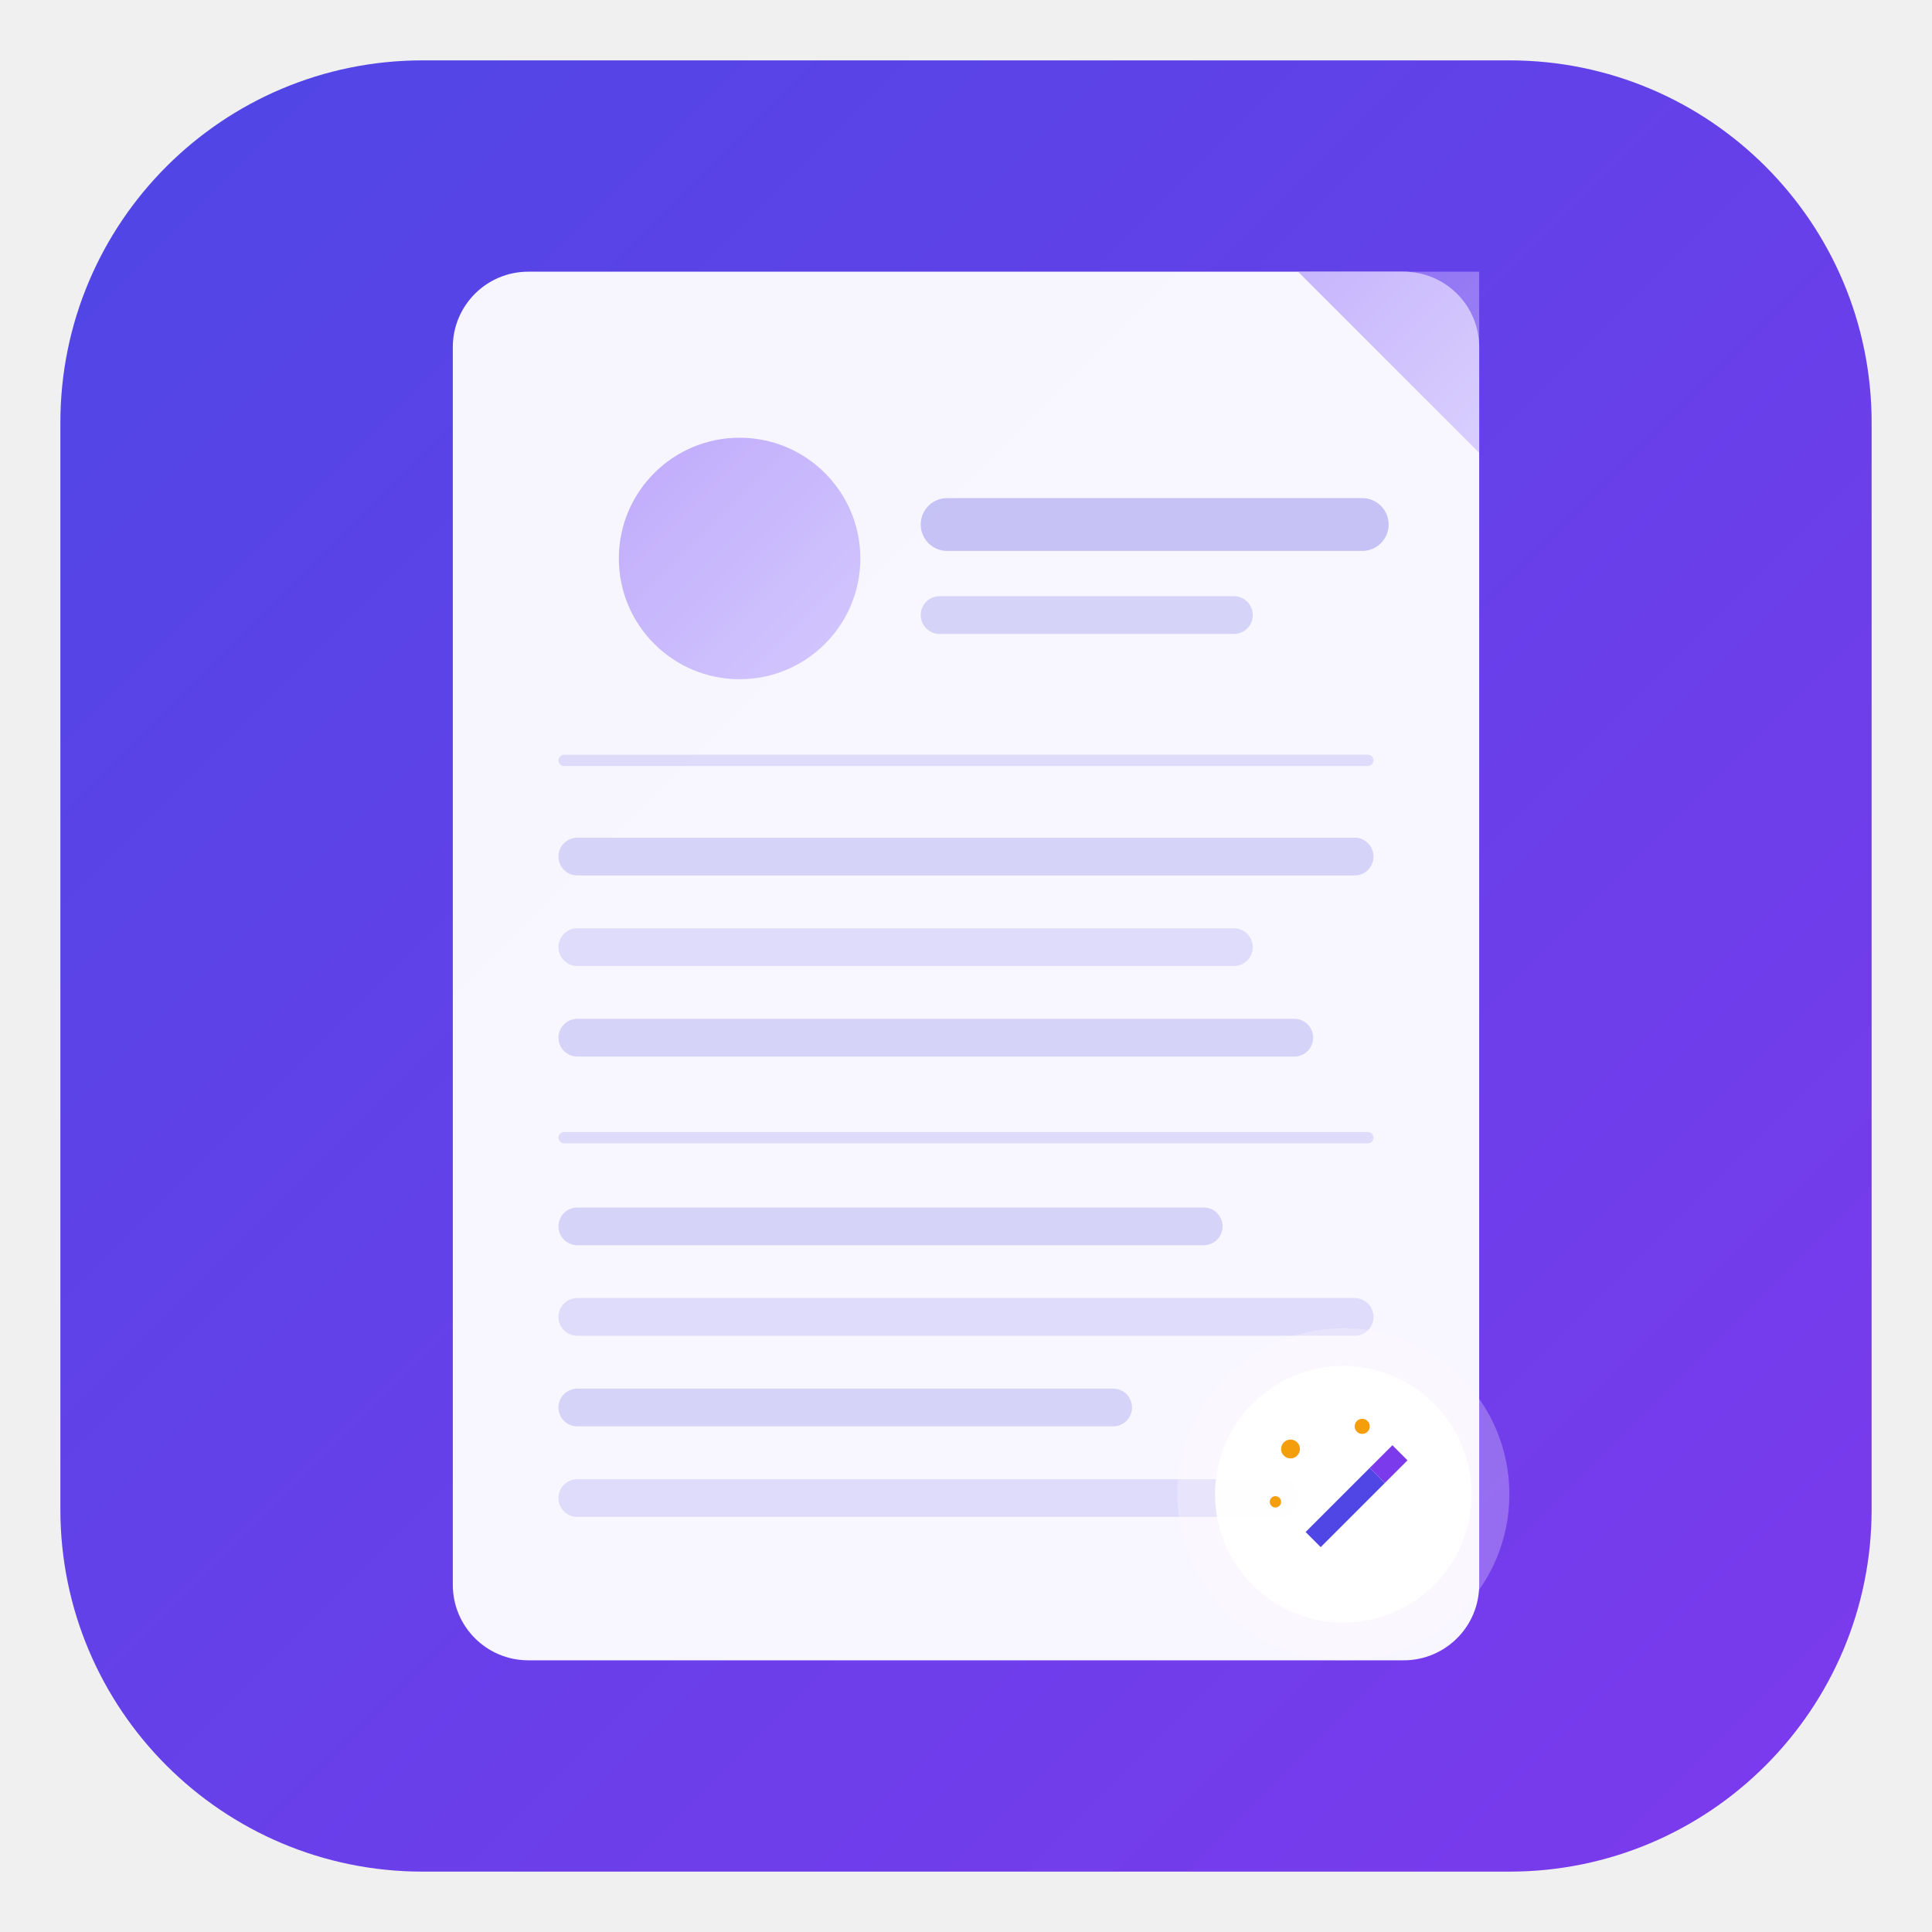
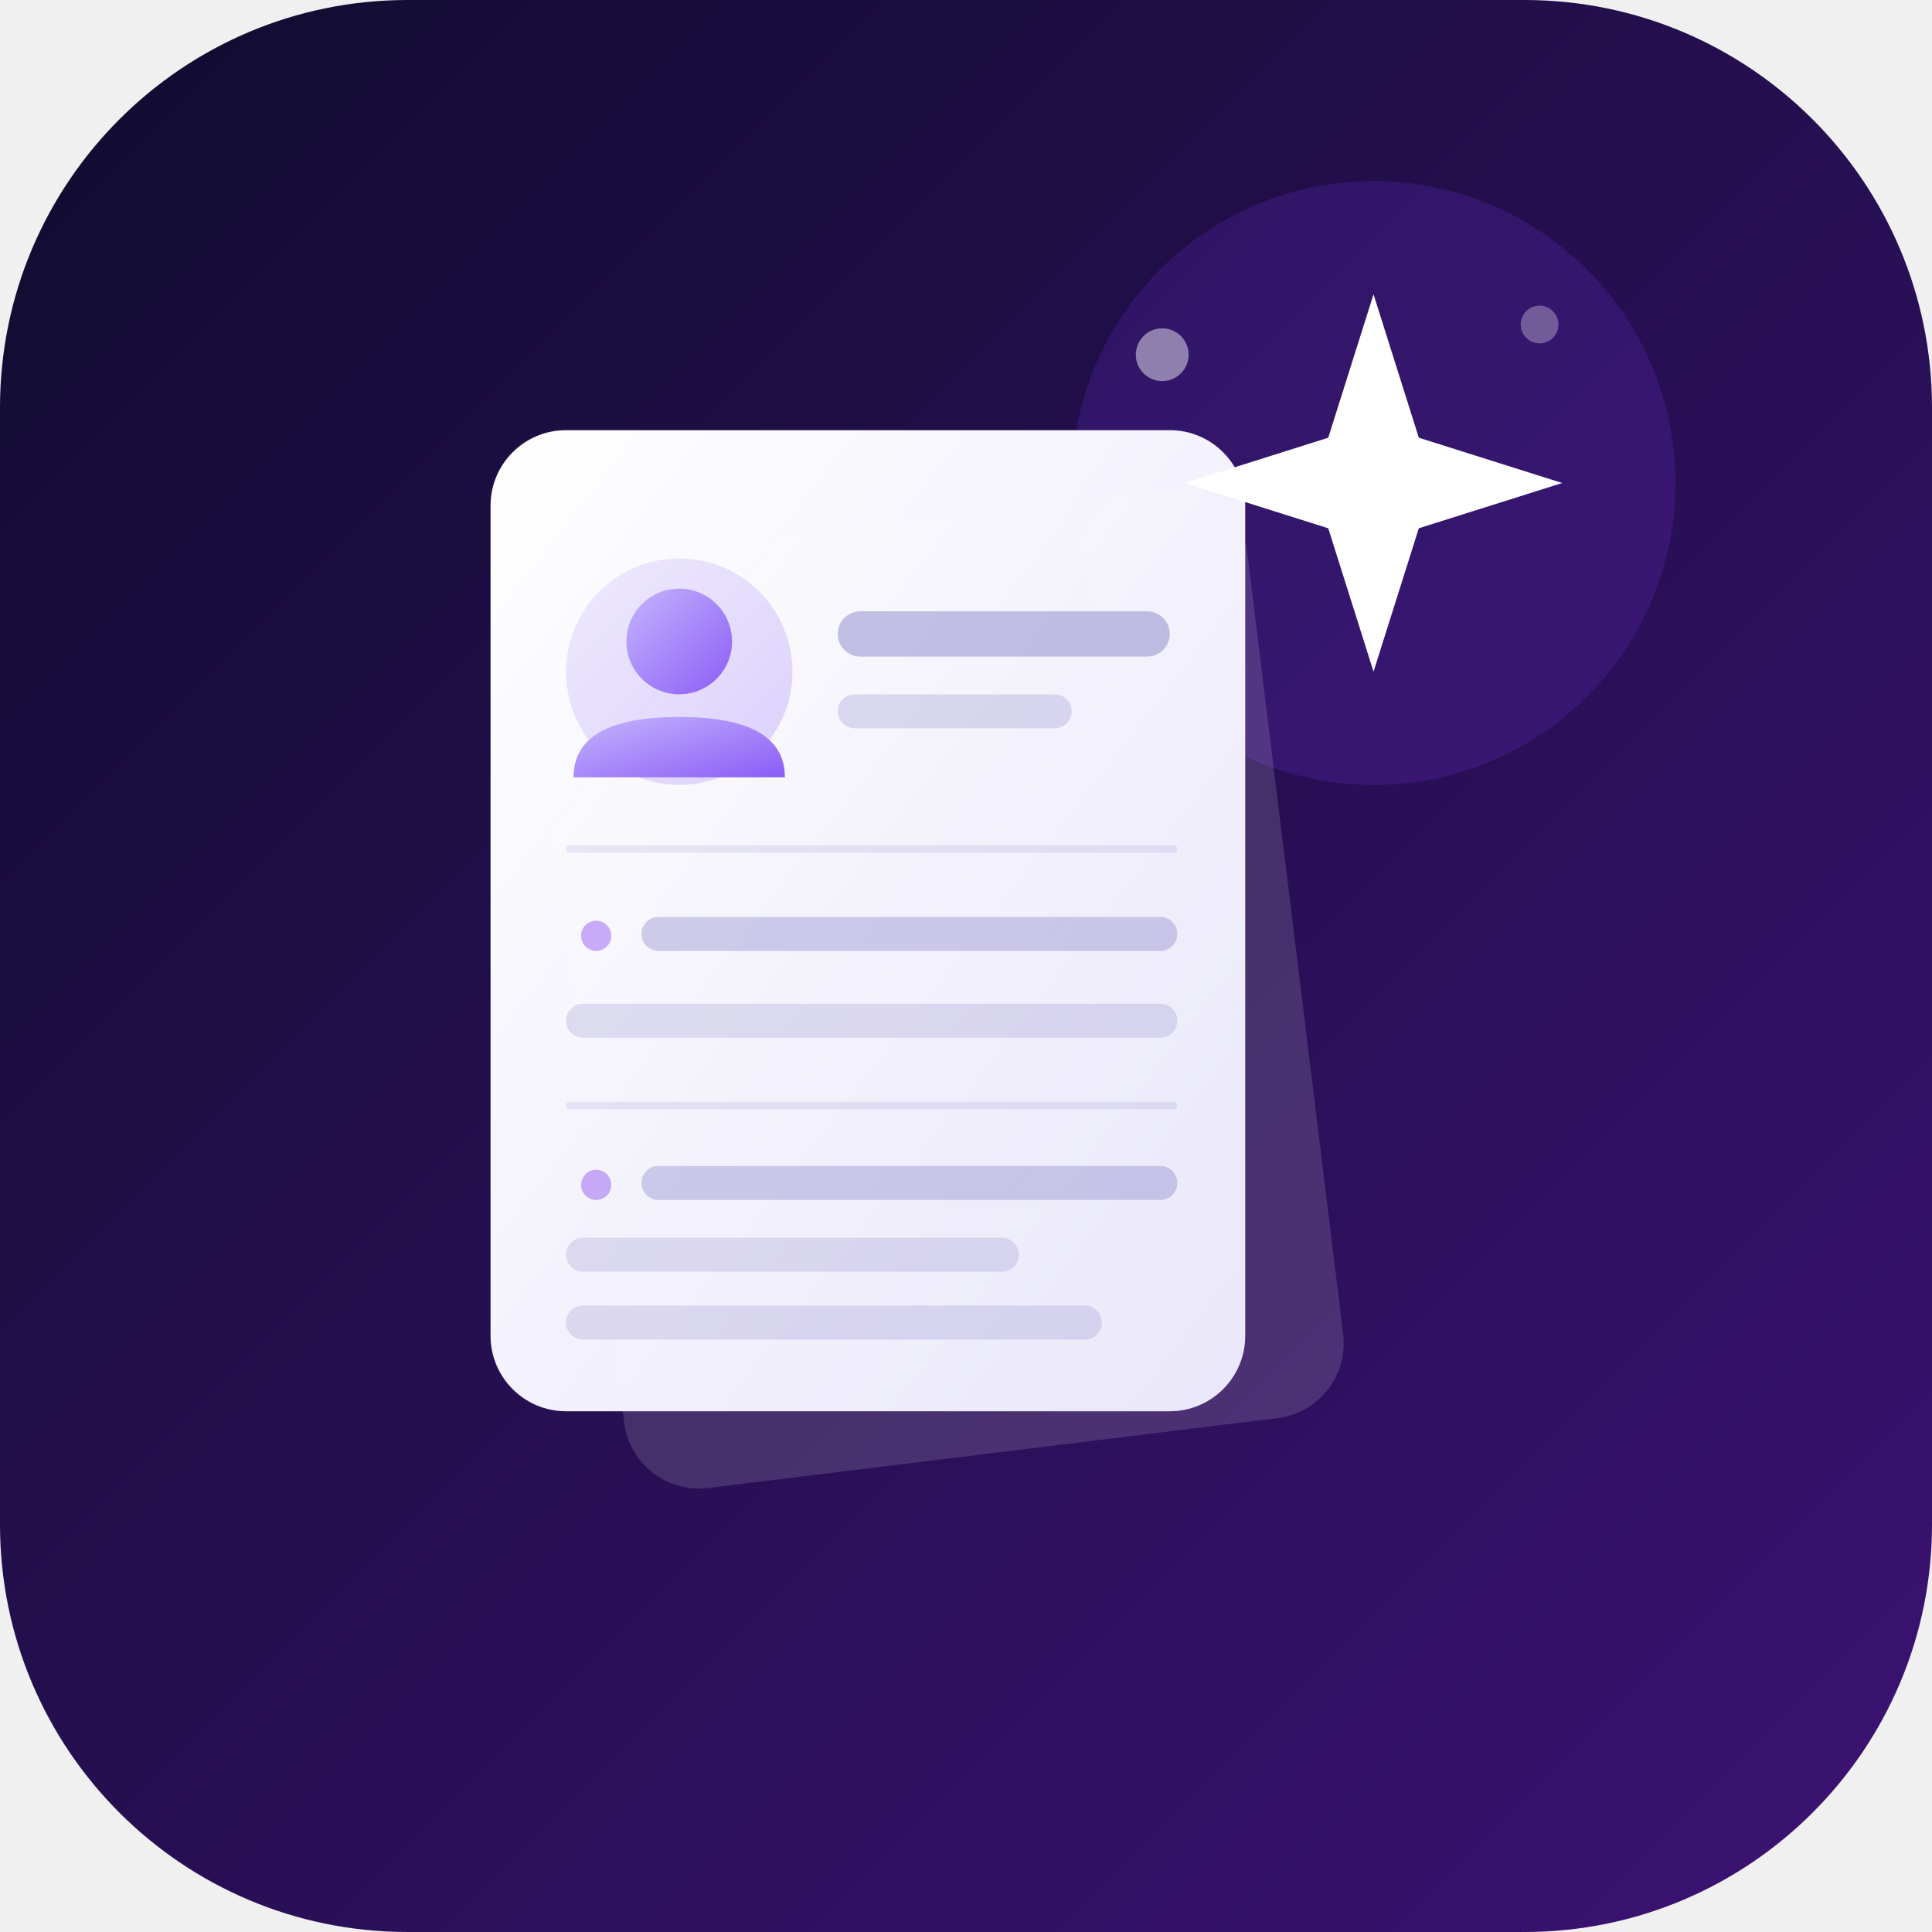
<svg xmlns="http://www.w3.org/2000/svg" viewBox="0 0 512 512">
  <defs>
    <linearGradient id="bg" x1="0%" y1="0%" x2="100%" y2="100%">
-       <stop offset="0%" style="stop-color:#4F46E5" />
-       <stop offset="100%" style="stop-color:#7C3AED" />
+       <stop offset="0%" stop-color="#0F0C2E" />
+       <stop offset="100%" stop-color="#3D1275" />
    </linearGradient>
-     <linearGradient id="accent" x1="0%" y1="0%" x2="100%" y2="100%">
-       <stop offset="0%" style="stop-color:#A78BFA" />
-       <stop offset="100%" style="stop-color:#C4B5FD" />
+     <linearGradient id="card-shine" x1="0%" y1="0%" x2="100%" y2="100%">
+       <stop offset="0%" stop-color="#ffffff" stop-opacity="1" />
+       <stop offset="100%" stop-color="#f0eeff" stop-opacity="0.96" />
+     </linearGradient>
+     <linearGradient id="avatar-fill" x1="0%" y1="0%" x2="100%" y2="100%">
+       <stop offset="0%" stop-color="#C4B5FD" />
+       <stop offset="100%" stop-color="#8B5CF6" />
    </linearGradient>
  </defs>
-   <rect x="16" y="16" width="480" height="480" rx="96" ry="96" fill="url(#bg)" />
-   <rect x="120" y="72" width="272" height="368" rx="20" ry="20" fill="white" opacity="0.95" />
-   <path d="M344 72 L392 72 L392 120 Z" fill="url(#accent)" opacity="0.6" />
-   <circle cx="196" cy="148" r="32" fill="url(#accent)" opacity="0.7" />
-   <rect x="244" y="132" width="124" height="14" rx="7" fill="#4F46E5" opacity="0.3" />
-   <rect x="244" y="158" width="88" height="10" rx="5" fill="#4F46E5" opacity="0.2" />
-   <rect x="148" y="200" width="216" height="3" rx="1.5" fill="#4F46E5" opacity="0.15" />
-   <rect x="148" y="222" width="216" height="10" rx="5" fill="#4F46E5" opacity="0.2" />
-   <rect x="148" y="246" width="184" height="10" rx="5" fill="#4F46E5" opacity="0.15" />
-   <rect x="148" y="270" width="200" height="10" rx="5" fill="#4F46E5" opacity="0.2" />
-   <rect x="148" y="300" width="216" height="3" rx="1.5" fill="#4F46E5" opacity="0.15" />
-   <rect x="148" y="320" width="176" height="10" rx="5" fill="#4F46E5" opacity="0.2" />
-   <rect x="148" y="344" width="216" height="10" rx="5" fill="#4F46E5" opacity="0.15" />
-   <rect x="148" y="368" width="152" height="10" rx="5" fill="#4F46E5" opacity="0.2" />
-   <rect x="148" y="392" width="196" height="10" rx="5" fill="#4F46E5" opacity="0.15" />
-   <g transform="translate(356, 396)">
-     <circle cx="0" cy="0" r="44" fill="white" opacity="0.25" />
-     <circle cx="0" cy="0" r="34" fill="white" opacity="0.95" />
-     <path d="M-10 10 L7 -7 L11 -3 L-6 14 Z" fill="#4F46E5" />
-     <path d="M7 -7 L13 -13 L17 -9 L11 -3 Z" fill="#7C3AED" />
-     <circle cx="-14" cy="-12" r="2.5" fill="#F59E0B" />
-     <circle cx="5" cy="-18" r="2" fill="#F59E0B" />
-     <circle cx="-18" cy="2" r="1.5" fill="#F59E0B" />
+   <rect width="512" height="512" rx="108" fill="url(#bg)" />
+   <circle cx="364" cy="128" r="80" fill="#7C3AED" opacity="0.18" />
+   <g transform="rotate(-7, 248, 262)">
+     <rect x="152" y="138" width="192" height="248" rx="20" fill="white" opacity="0.14" />
  </g>
+   <rect x="130" y="114" width="200" height="260" rx="20" fill="url(#card-shine)" />
+   <circle cx="180" cy="178" r="30" fill="url(#avatar-fill)" opacity="0.25" />
+   <circle cx="180" cy="170" r="14" fill="url(#avatar-fill)" />
+   <path d="M152,206 Q152,190 180,190 Q208,190 208,206 Z" fill="url(#avatar-fill)" />
+   <rect x="222" y="162" width="88" height="12" rx="6" fill="#3730A3" opacity="0.28" />
+   <rect x="222" y="184" width="62" height="9" rx="4.5" fill="#3730A3" opacity="0.16" />
+   <rect x="150" y="224" width="162" height="2" rx="1" fill="#3730A3" opacity="0.1" />
+   <circle cx="158" cy="248" r="4" fill="#7C3AED" opacity="0.4" />
+   <rect x="170" y="243" width="142" height="9" rx="4.5" fill="#3730A3" opacity="0.22" />
+   <rect x="150" y="266" width="162" height="9" rx="4.5" fill="#3730A3" opacity="0.14" />
+   <rect x="150" y="292" width="162" height="2" rx="1" fill="#3730A3" opacity="0.1" />
+   <circle cx="158" cy="314" r="4" fill="#7C3AED" opacity="0.4" />
+   <rect x="170" y="309" width="142" height="9" rx="4.5" fill="#3730A3" opacity="0.22" />
+   <rect x="150" y="328" width="120" height="9" rx="4.5" fill="#3730A3" opacity="0.14" />
+   <rect x="150" y="346" width="142" height="9" rx="4.5" fill="#3730A3" opacity="0.14" />
+   <path d="     M 364,78     L 376.0,116.0     L 414,128     L 376.0,140.0     L 364,178     L 352.0,140.0     L 314,128     L 352.0,116.0     Z" fill="white" />
+   <circle cx="308" cy="94" r="7" fill="white" opacity="0.45" />
+   <circle cx="408" cy="86" r="5" fill="white" opacity="0.3" />
</svg>
